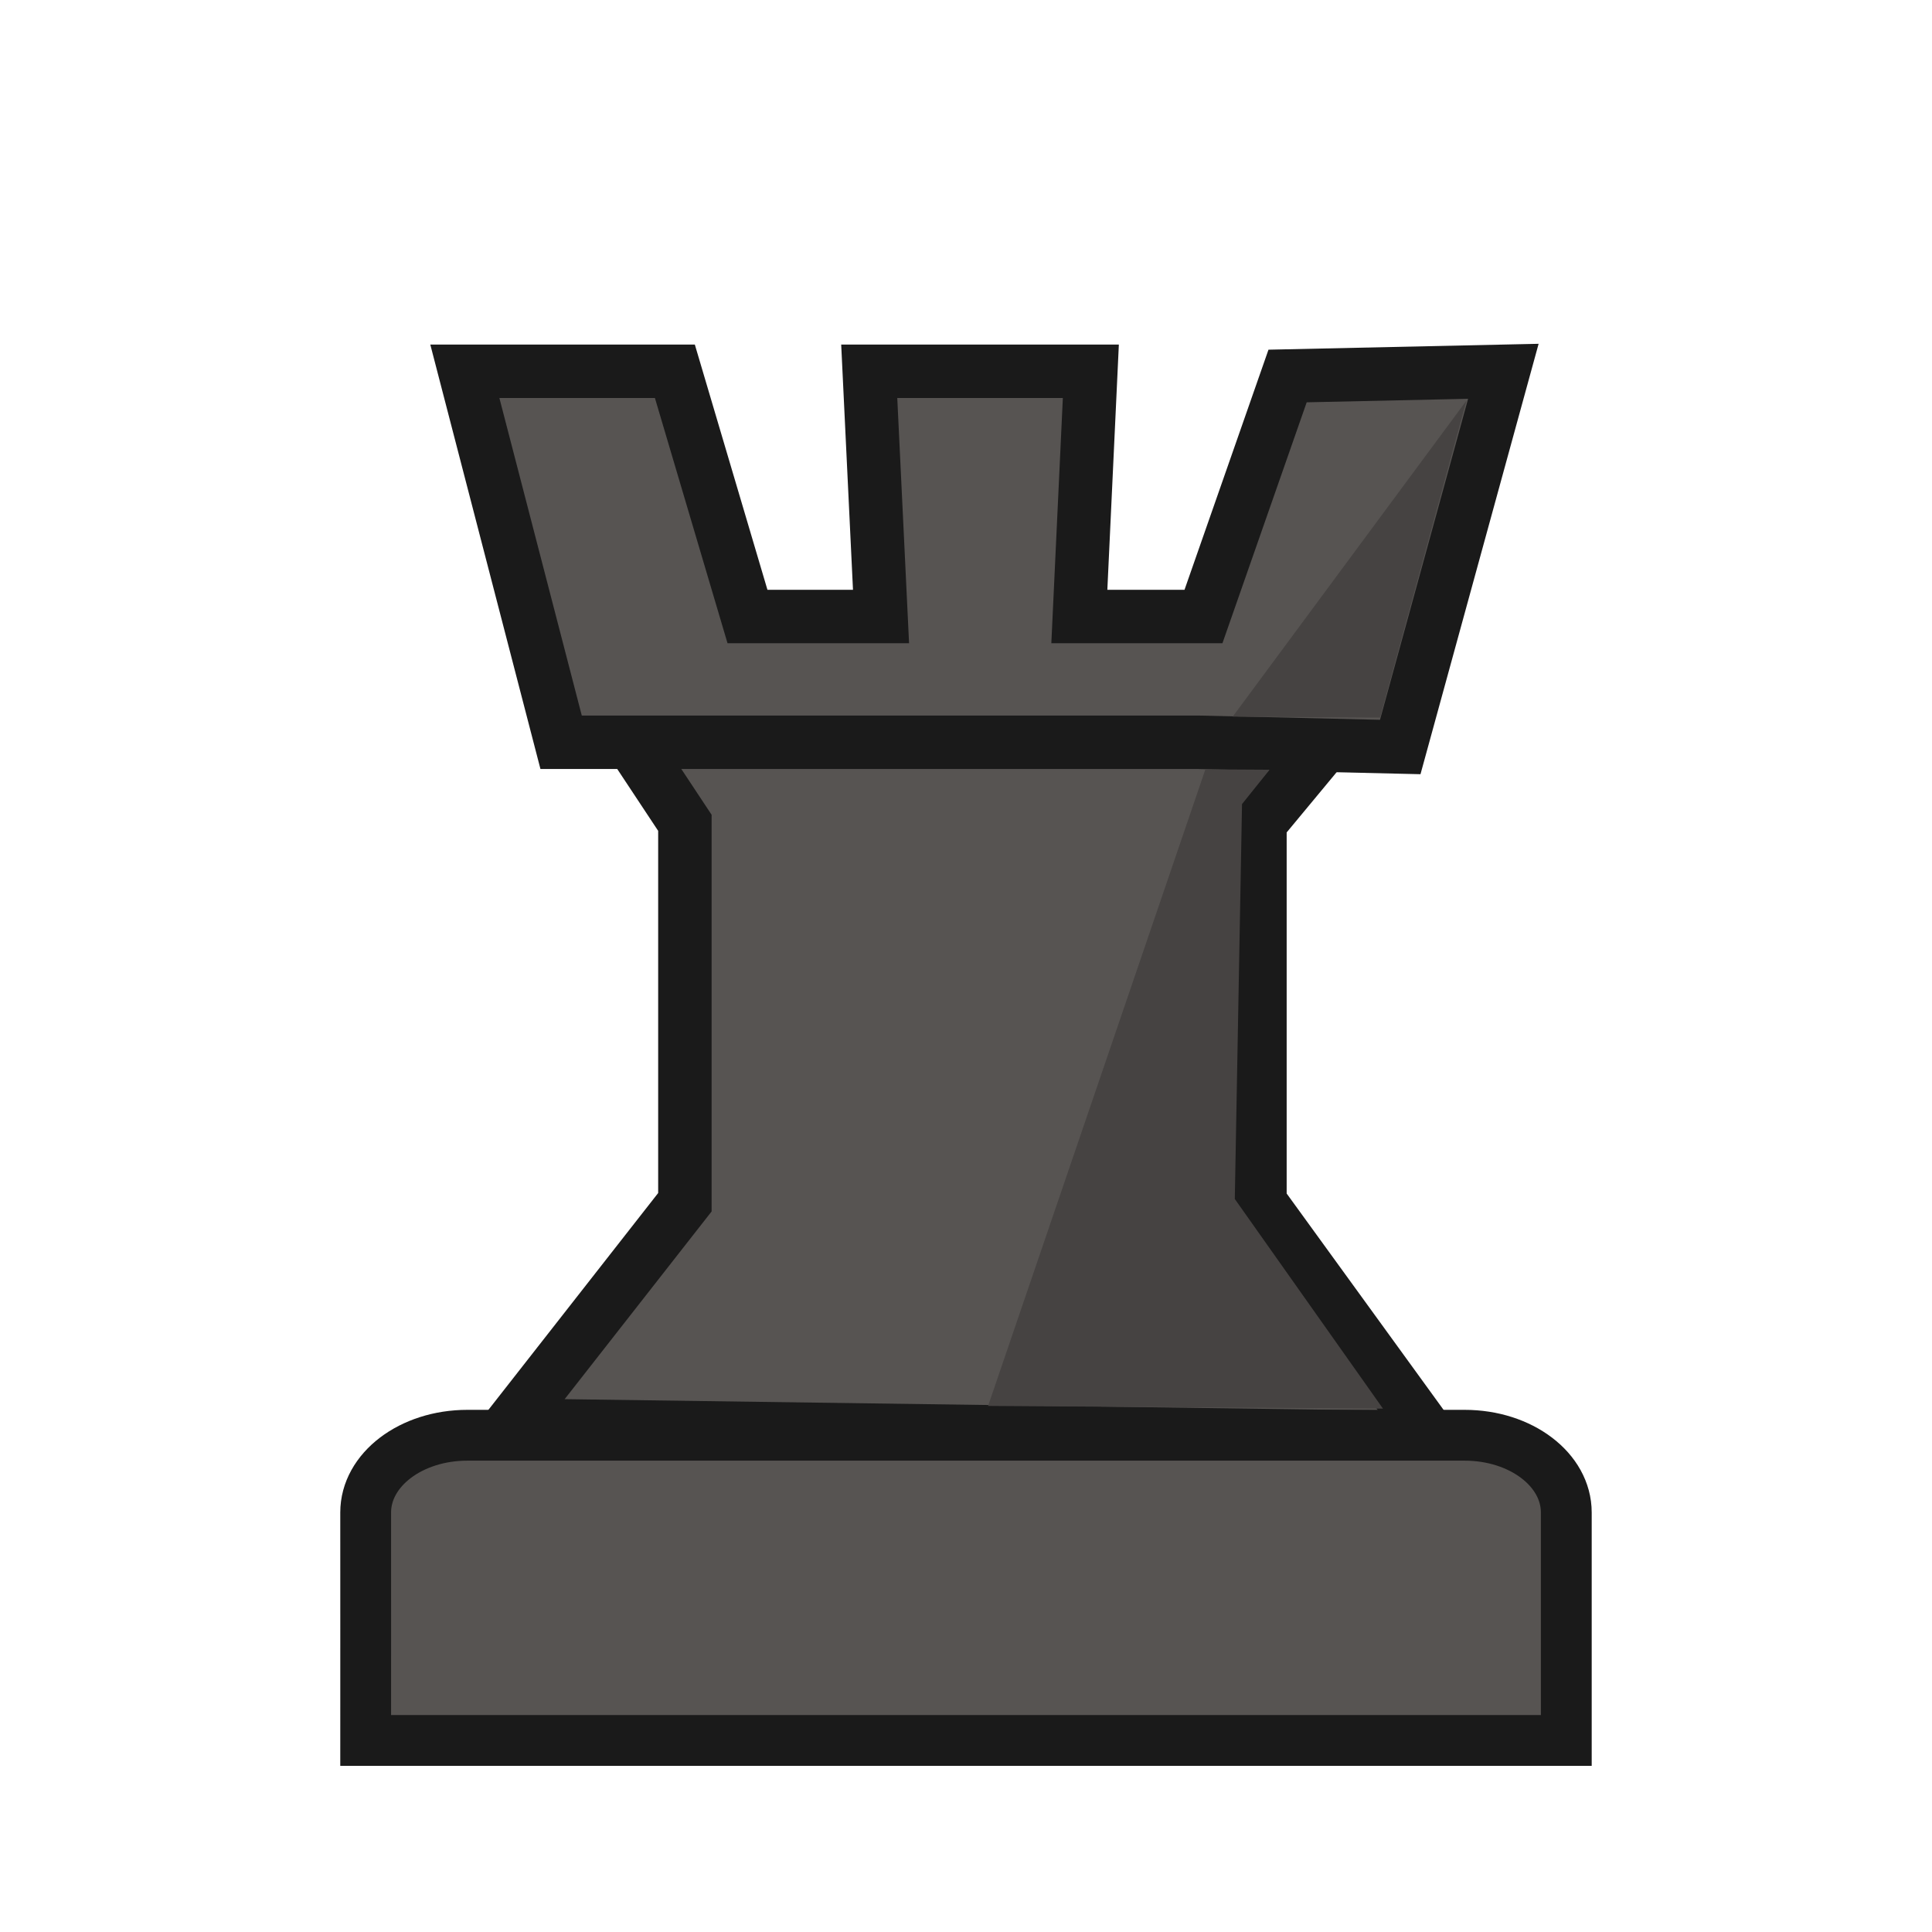
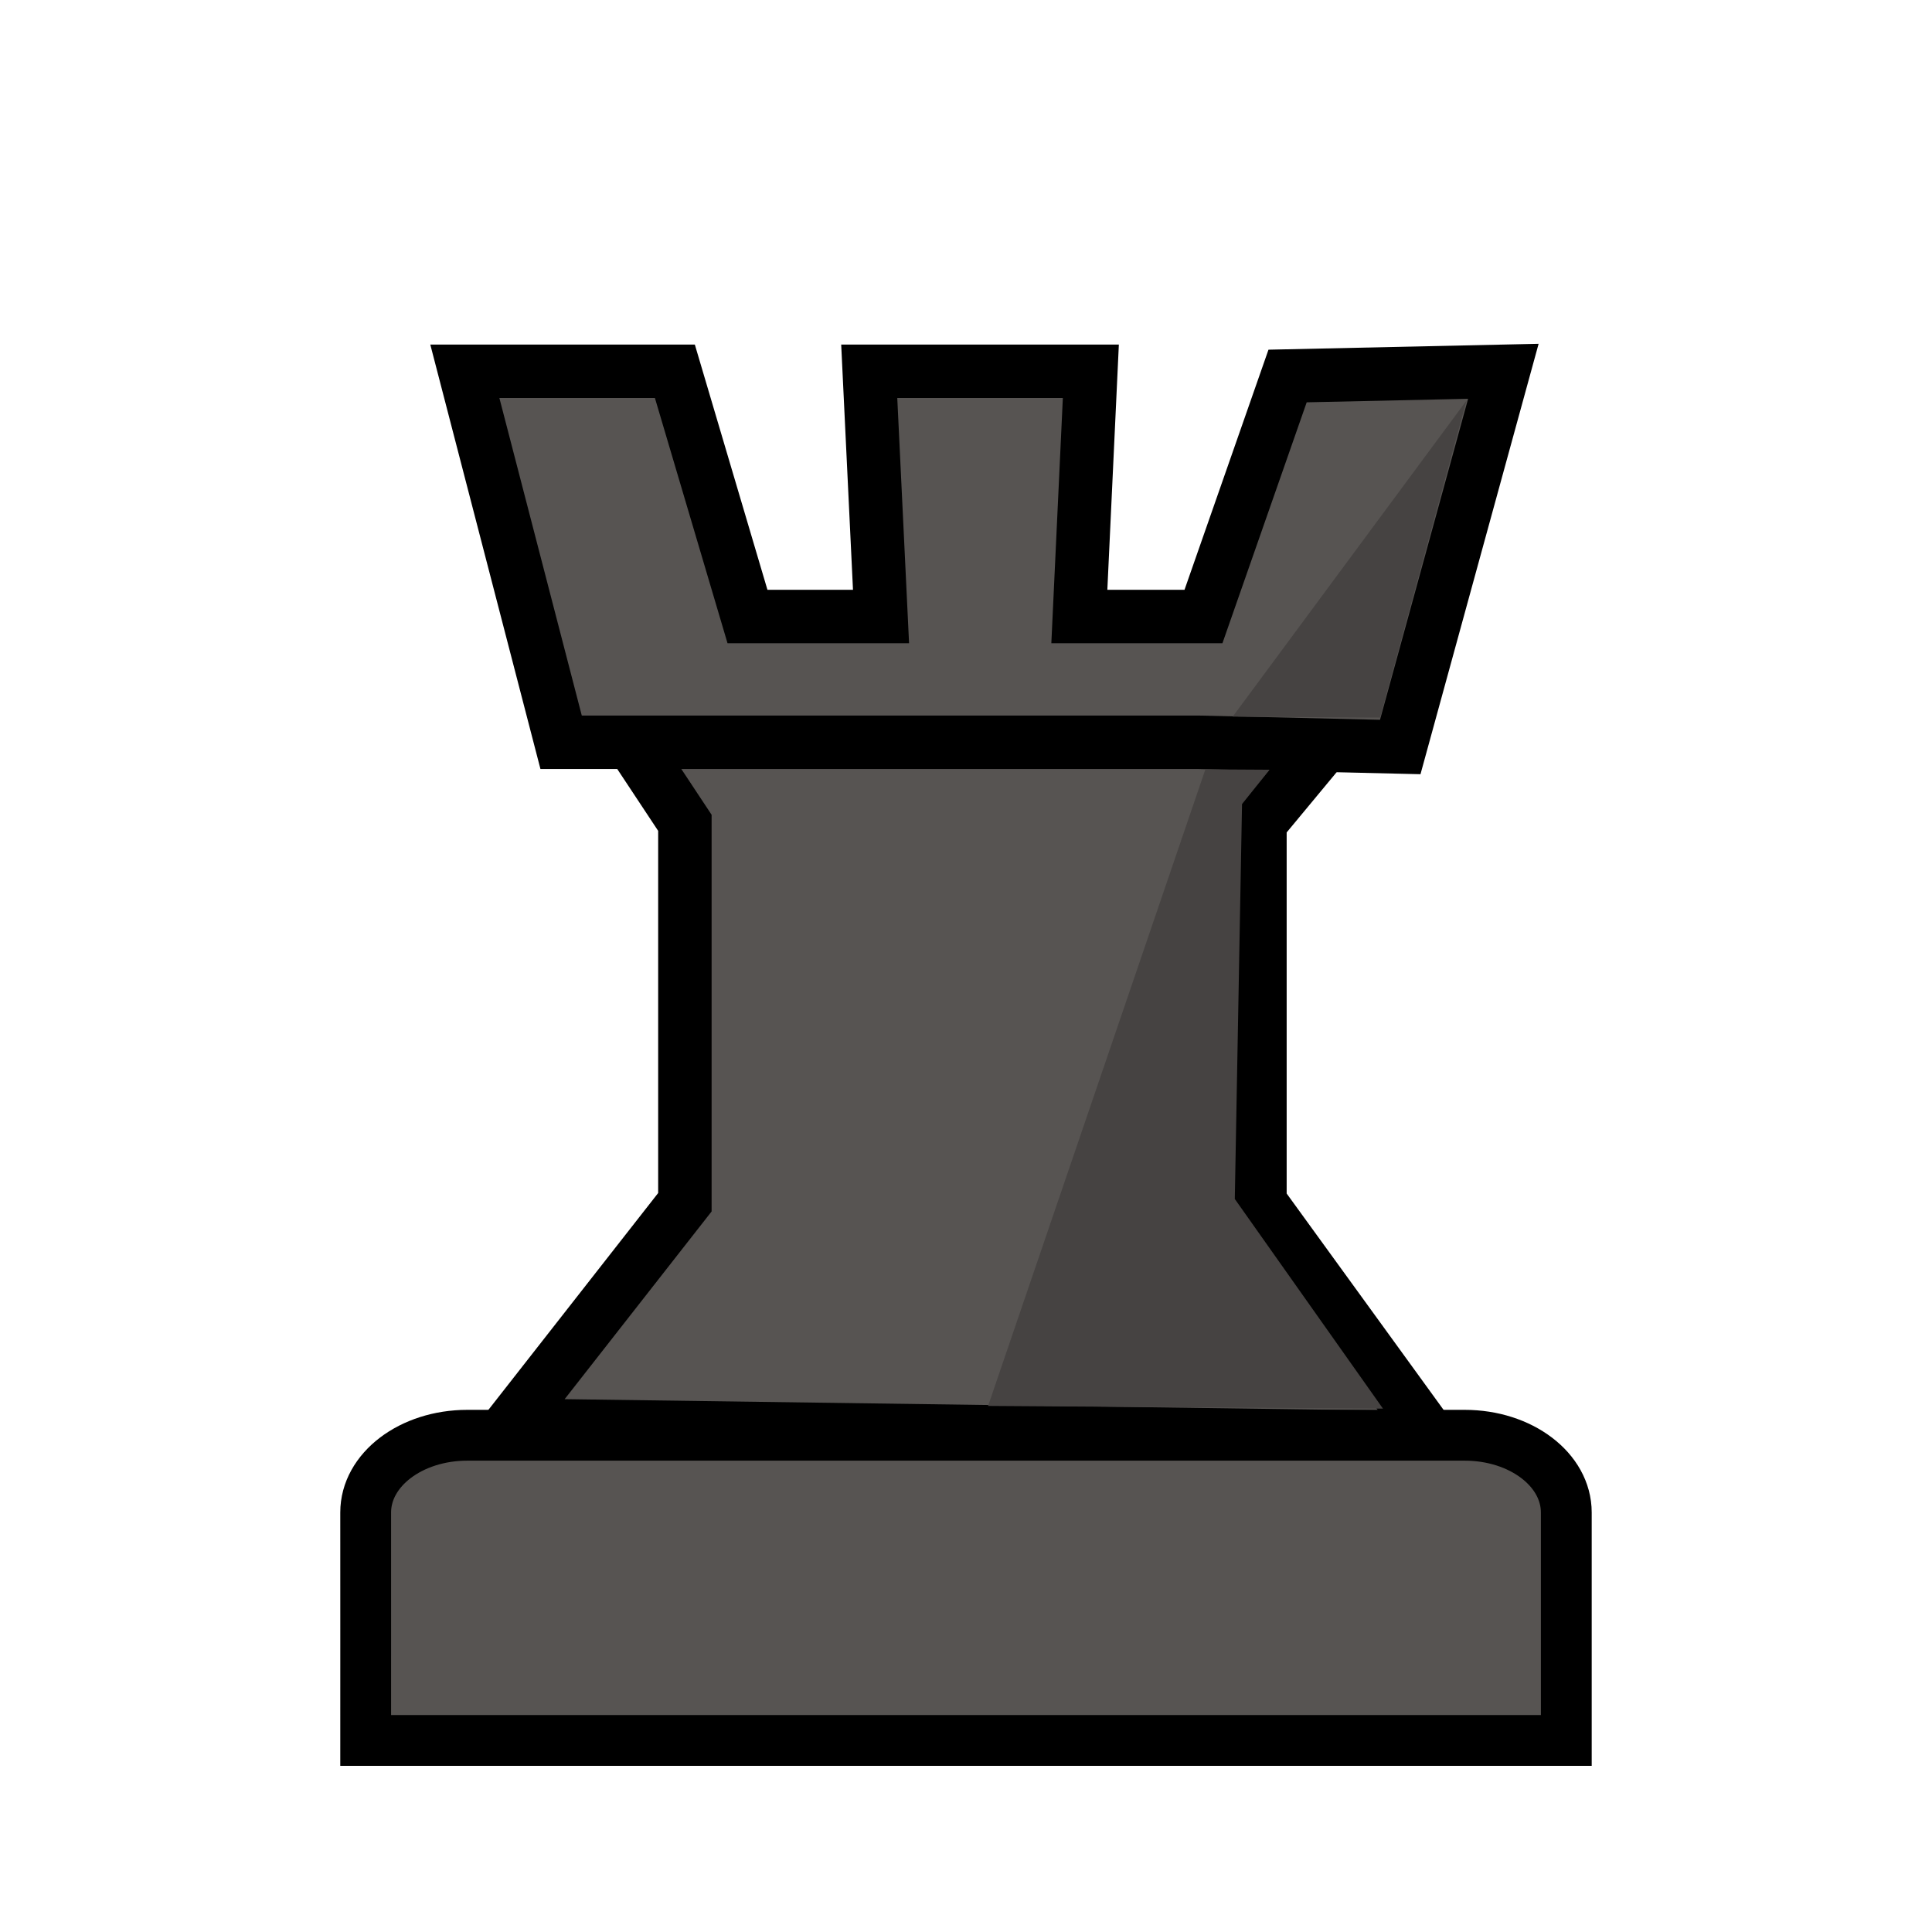
<svg xmlns="http://www.w3.org/2000/svg" width="50mm" height="50mm" clip-rule="evenodd" fill-rule="evenodd" image-rendering="optimizeQuality" shape-rendering="geometricPrecision" text-rendering="geometricPrecision" version="1.1" viewBox="0 0 50 50" id="svg9033">
  <defs id="defs9037" />
  <g id="g1936-5" transform="translate(440.0755,-138.7496)">
    <g id="g9897-5-9-1-4" transform="translate(1.114114,-52.33424)">
      <g id="g8795-9-1-9-8" transform="matrix(0.9220761,0,0,0.9220761,-169.4964,16.04165)">
-         <path id="path8778-9-0-4-1" d="m -276.964,210.612 1.533,2.317 v 10.649 l -4.898,6.256 25.836,0.358 -4.798,-6.615 v -10.649 l 1.922,-2.317 z" style="fill:#575452;fill-opacity:1;fill-rule:evenodd;stroke:#1a1a1a;stroke-width:1.5;stroke-linecap:butt;stroke-linejoin:miter;stroke-opacity:1" />
-         <path id="path4582-8-6-1-7-7-2" d="m -273.715,210.668 h -5.19 l -2.702,-10.412 h 5.895 l 2.038,6.883 h 3.748 l -0.331,-6.883 h 6.22 l -0.323,6.883 h 3.484 l 2.361,-6.751 6.056,-0.132 -2.894,10.545 -5.677,-0.133 z" style="fill:#575452;fill-opacity:1;fill-rule:evenodd;stroke:#1a1a1a;stroke-width:1.5;stroke-linecap:butt;stroke-linejoin:miter;stroke-opacity:1" />
+         <path id="path8778-9-0-4-1" d="m -276.964,210.612 1.533,2.317 v 10.649 l -4.898,6.256 25.836,0.358 -4.798,-6.615 v -10.649 l 1.922,-2.317 z" style="fill:#575452;fill-opacity:1;fill-rule:evenodd;stroke:#000000;stroke-width:1.5;stroke-linecap:butt;stroke-linejoin:miter;stroke-opacity:1" />
+         <path id="path4582-8-6-1-7-7-2" d="m -273.715,210.668 h -5.19 l -2.702,-10.412 h 5.895 l 2.038,6.883 h 3.748 l -0.331,-6.883 h 6.22 l -0.323,6.883 h 3.484 l 2.361,-6.751 6.056,-0.132 -2.894,10.545 -5.677,-0.133 z" style="fill:#575452;fill-opacity:1;fill-rule:evenodd;stroke:#000000;stroke-width:1.5;stroke-linecap:butt;stroke-linejoin:miter;stroke-opacity:1" />
      </g>
-       <path id="rect4661-3-4-1-5-6-3-4-5-8-8" d="m -429.095,228.228 c -1.458,0 -2.631,0.892 -2.631,1.999 0.002,1.987 -3.1e-4,4.083 0,5.9 h 31.072 c -1.1e-4,-2.175 0,-3.853 0,-5.9 0,-1.108 -1.173,-1.999 -2.631,-1.999 z" style="opacity:1;fill:#575452;fill-opacity:1;stroke:#1a1a1a;stroke-width:1.315;stroke-linecap:square;stroke-linejoin:miter;stroke-miterlimit:4;stroke-dasharray:none;stroke-dashoffset:0;stroke-opacity:1;paint-order:fill markers stroke" />
+       <path id="rect4661-3-4-1-5-6-3-4-5-8-8" d="m -429.095,228.228 c -1.458,0 -2.631,0.892 -2.631,1.999 0.002,1.987 -3.1e-4,4.083 0,5.9 h 31.072 c -1.1e-4,-2.175 0,-3.853 0,-5.9 0,-1.108 -1.173,-1.999 -2.631,-1.999 z" style="opacity:1;fill:#575452;fill-opacity:1;stroke:#000000;stroke-width:1.315;stroke-linecap:square;stroke-linejoin:miter;stroke-miterlimit:4;stroke-dasharray:none;stroke-dashoffset:0;stroke-opacity:1;paint-order:fill markers stroke" />
    </g>
    <path id="path11600-4-9" d="m -402.122,149.115 -6.051,8.181 3.814,0.025 z" style="fill:#464342;fill-opacity:1;fill-rule:evenodd;stroke:none;stroke-width:0.264px;stroke-linecap:butt;stroke-linejoin:miter;stroke-opacity:1" />
    <path id="path11617-5-3" d="m -408.88,158.66 -5.624,16.475 10.22,0.07 -3.835,-5.426 0.187,-10.22 0.713,-0.889 z" style="fill:#464342;fill-opacity:1;fill-rule:evenodd;stroke:none;stroke-width:0.265px;stroke-linecap:butt;stroke-linejoin:miter;stroke-opacity:1" />
  </g>
</svg>
